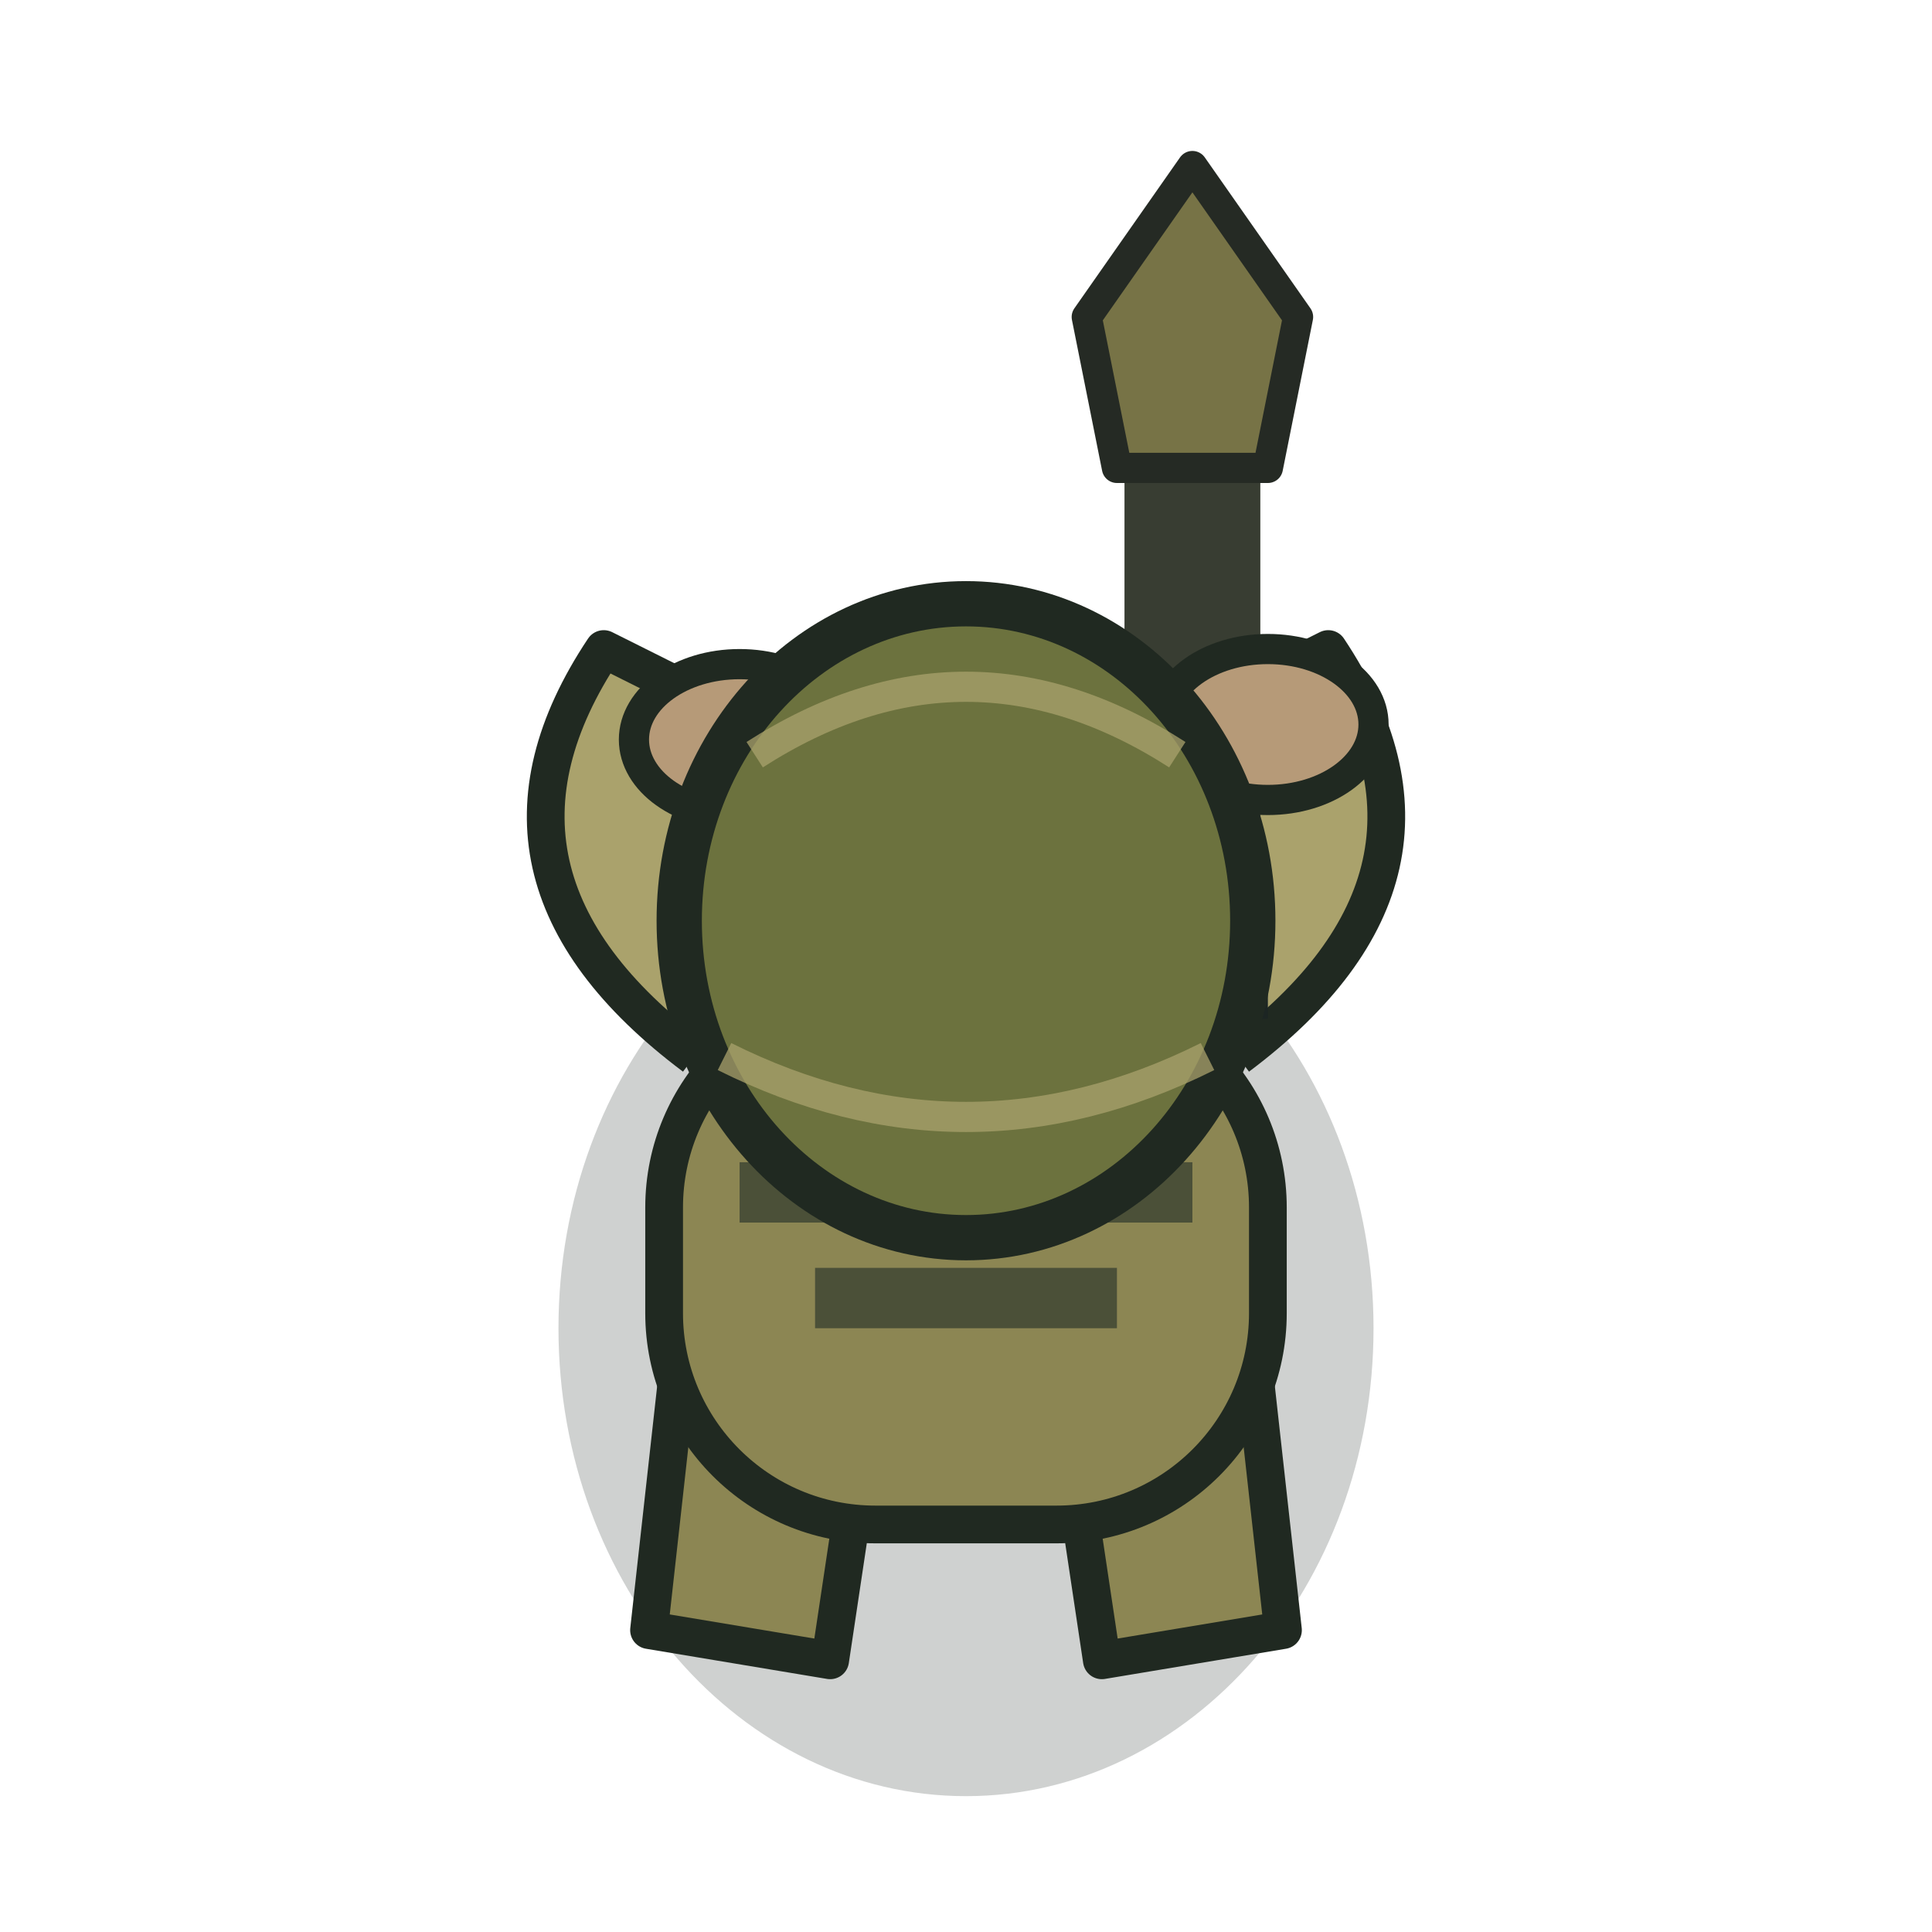
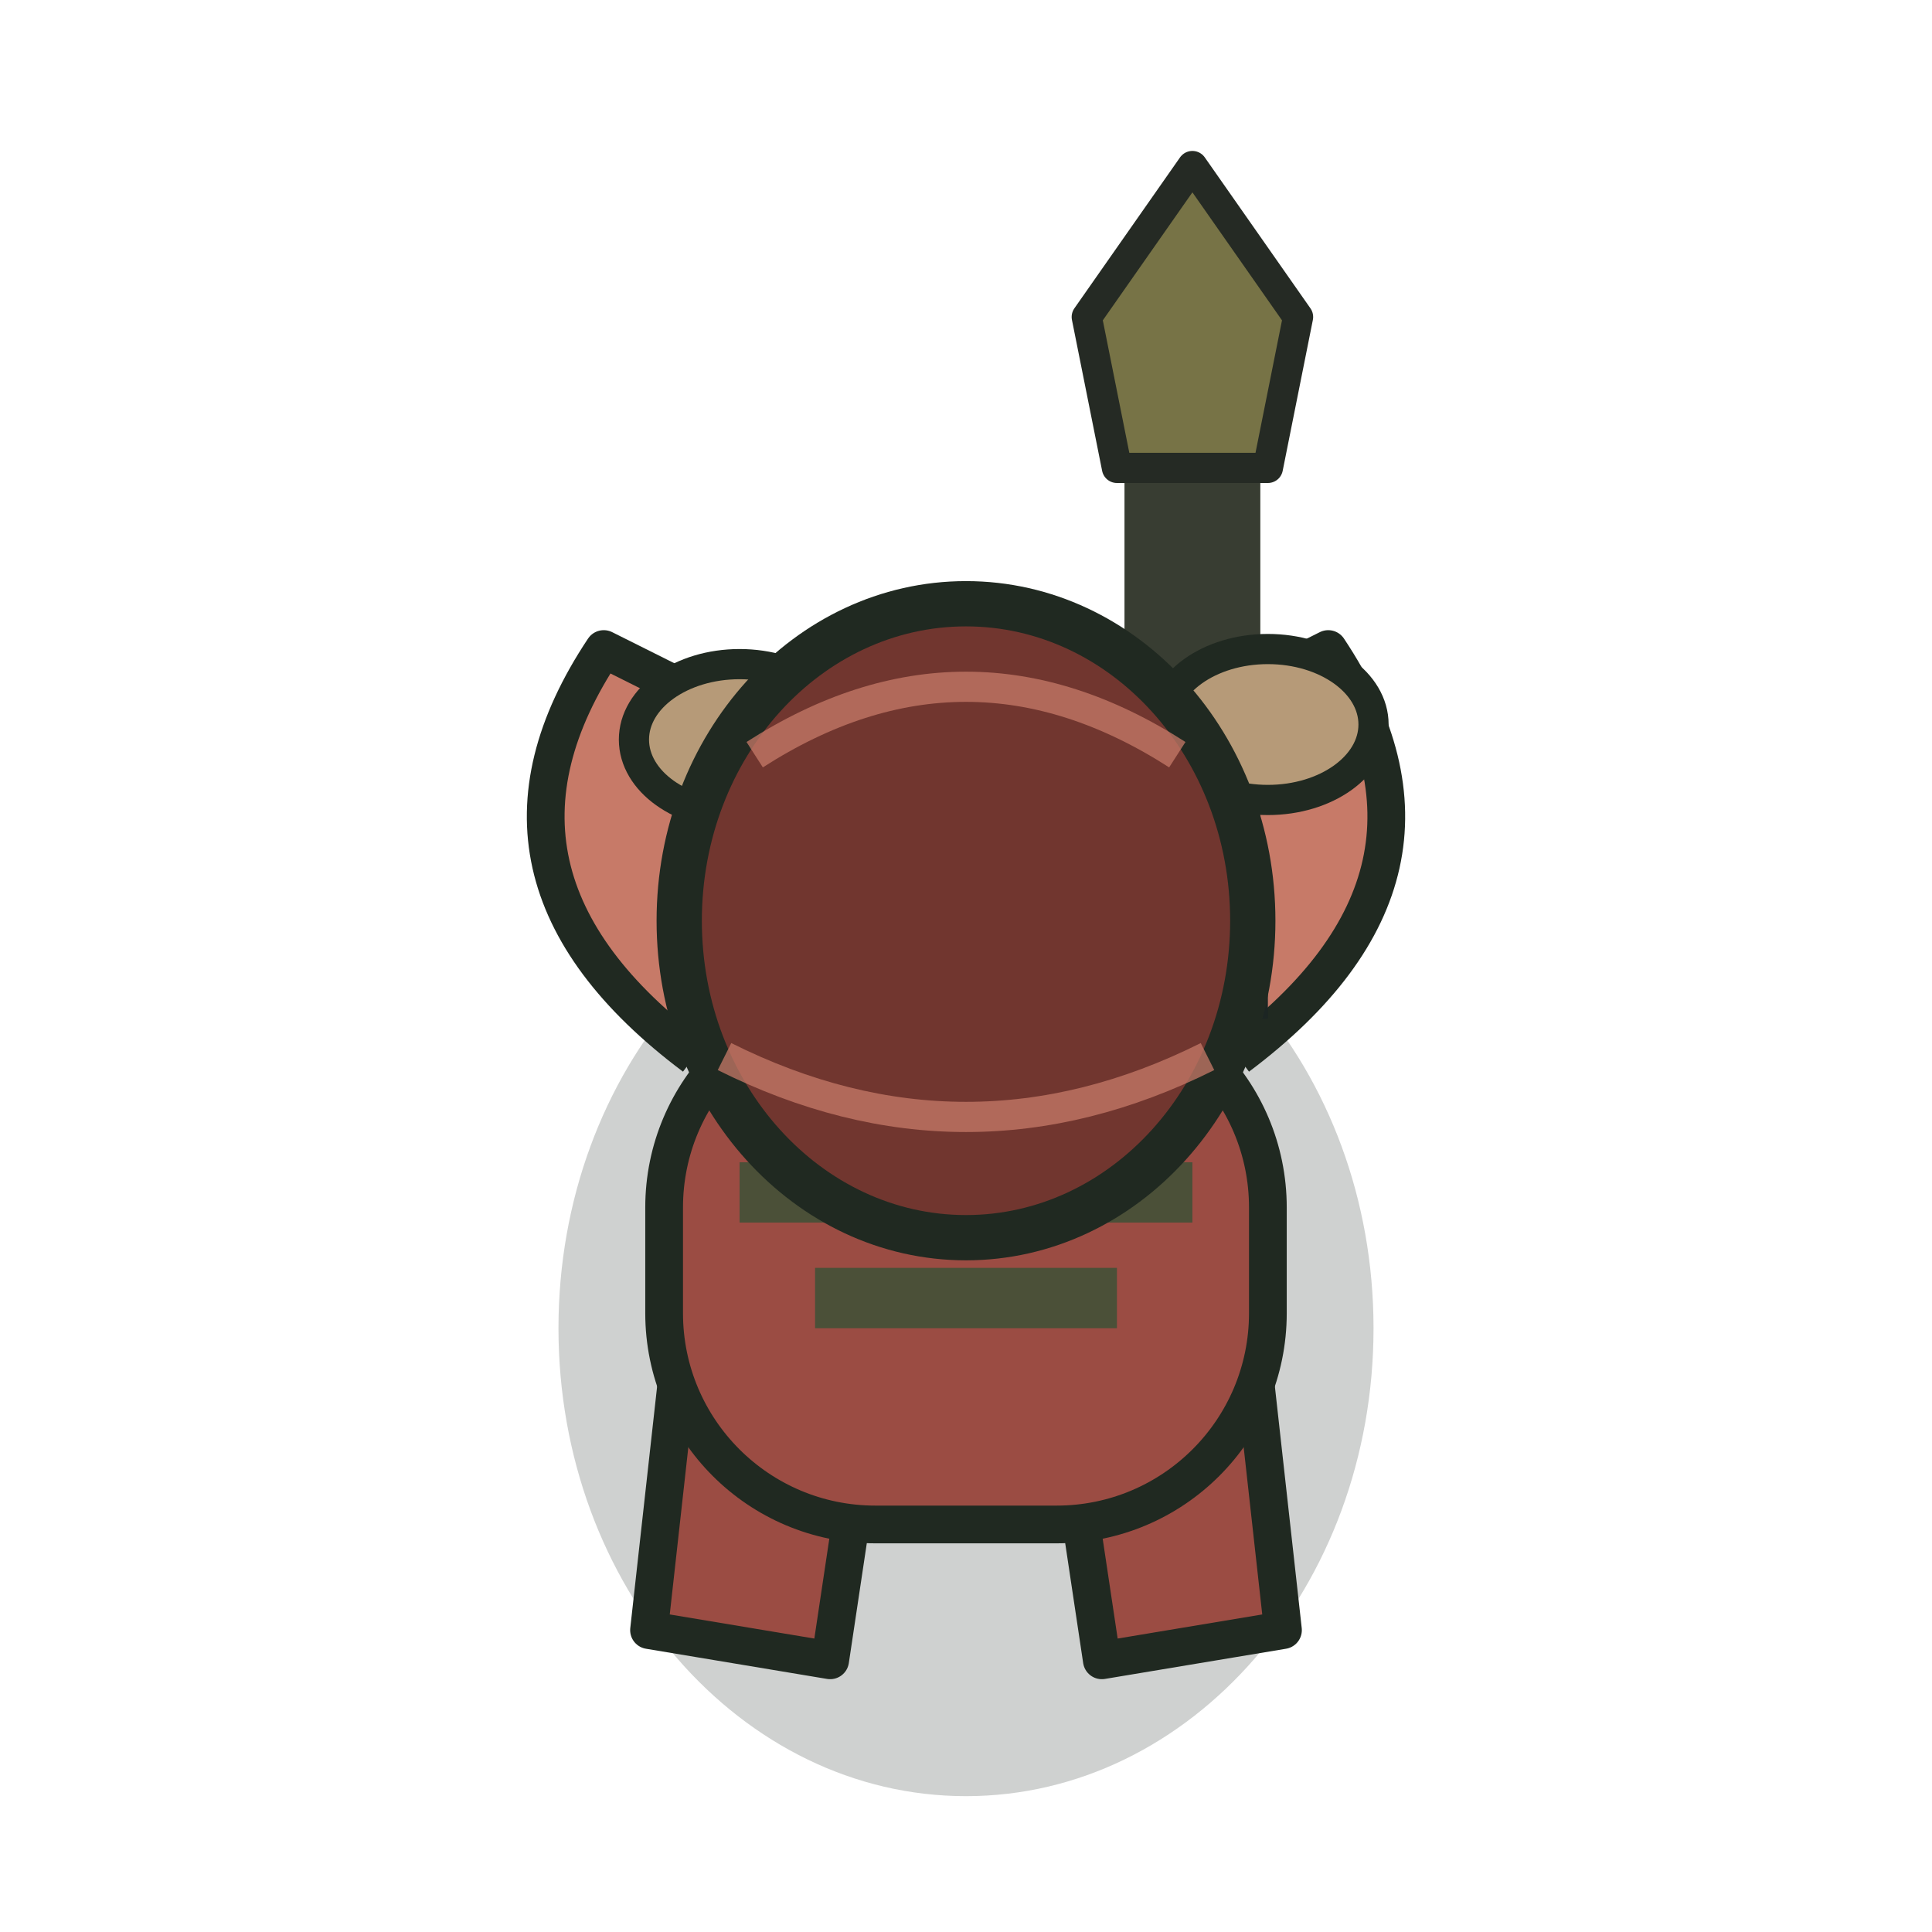
<svg xmlns="http://www.w3.org/2000/svg" width="128" height="128" viewBox="0 0 128 128">
  <g transform="translate(64 70)" stroke-linejoin="round">
    <ellipse cy="18" rx="27" ry="31" fill="#111a16" opacity=".2" />
-     <g fill="#8c8653" stroke="#202921" stroke-width="2.5">
+     <g fill="#9b4c43" stroke="#202921" stroke-width="2.5">
      <path d="M-19 20L-21 38-9 40-6 20M6 20L9 40 21 38 19 20" />
      <rect x="-20" y="-4" width="40" height="35" rx="14" />
-       <path d="M-18 0Q-34-12-24-27L-10-20M18 0Q34-12 24-27L10-20" fill="#aaa26c" />
+       <path d="M-18 0Q-34-12-24-27L-10-20M18 0Q34-12 24-27L10-20" fill="#c77a68" />
    </g>
    <path d="M-15 9H15M-10 16H10" stroke="#4b5038" stroke-width="4" />
    <g transform="translate(15 -7)">
      <path d="M0 4V-45" stroke="#383d32" stroke-width="9" />
      <path d="M-5-44H5M-5 3H5" stroke="#1c2523" stroke-width="3" />
      <path d="M-7-42L0-52 7-42 5-32H-5Z" fill="#777346" stroke="#252a24" stroke-width="2" />
    </g>
    <g fill="#b69a78" stroke="#202921" stroke-width="2">
      <ellipse cx="-15" cy="-21" rx="7" ry="5" />
      <ellipse cx="20" cy="-22" rx="7" ry="5" />
    </g>
-     <ellipse cy="-9" rx="19" ry="21" fill="#6c723e" stroke="#202921" stroke-width="3" />
-     <path d="M-14-20Q0-29 14-20M-16 0Q0 8 16 0" fill="none" stroke="#aaa26c" stroke-width="2" opacity=".75" />
+     <ellipse cy="-9" rx="19" ry="21" fill="#71362f" stroke="#202921" stroke-width="3" />
+     <path d="M-14-20Q0-29 14-20M-16 0Q0 8 16 0" fill="none" stroke="#c77a68" stroke-width="2" opacity=".75" />
  </g>
</svg>
